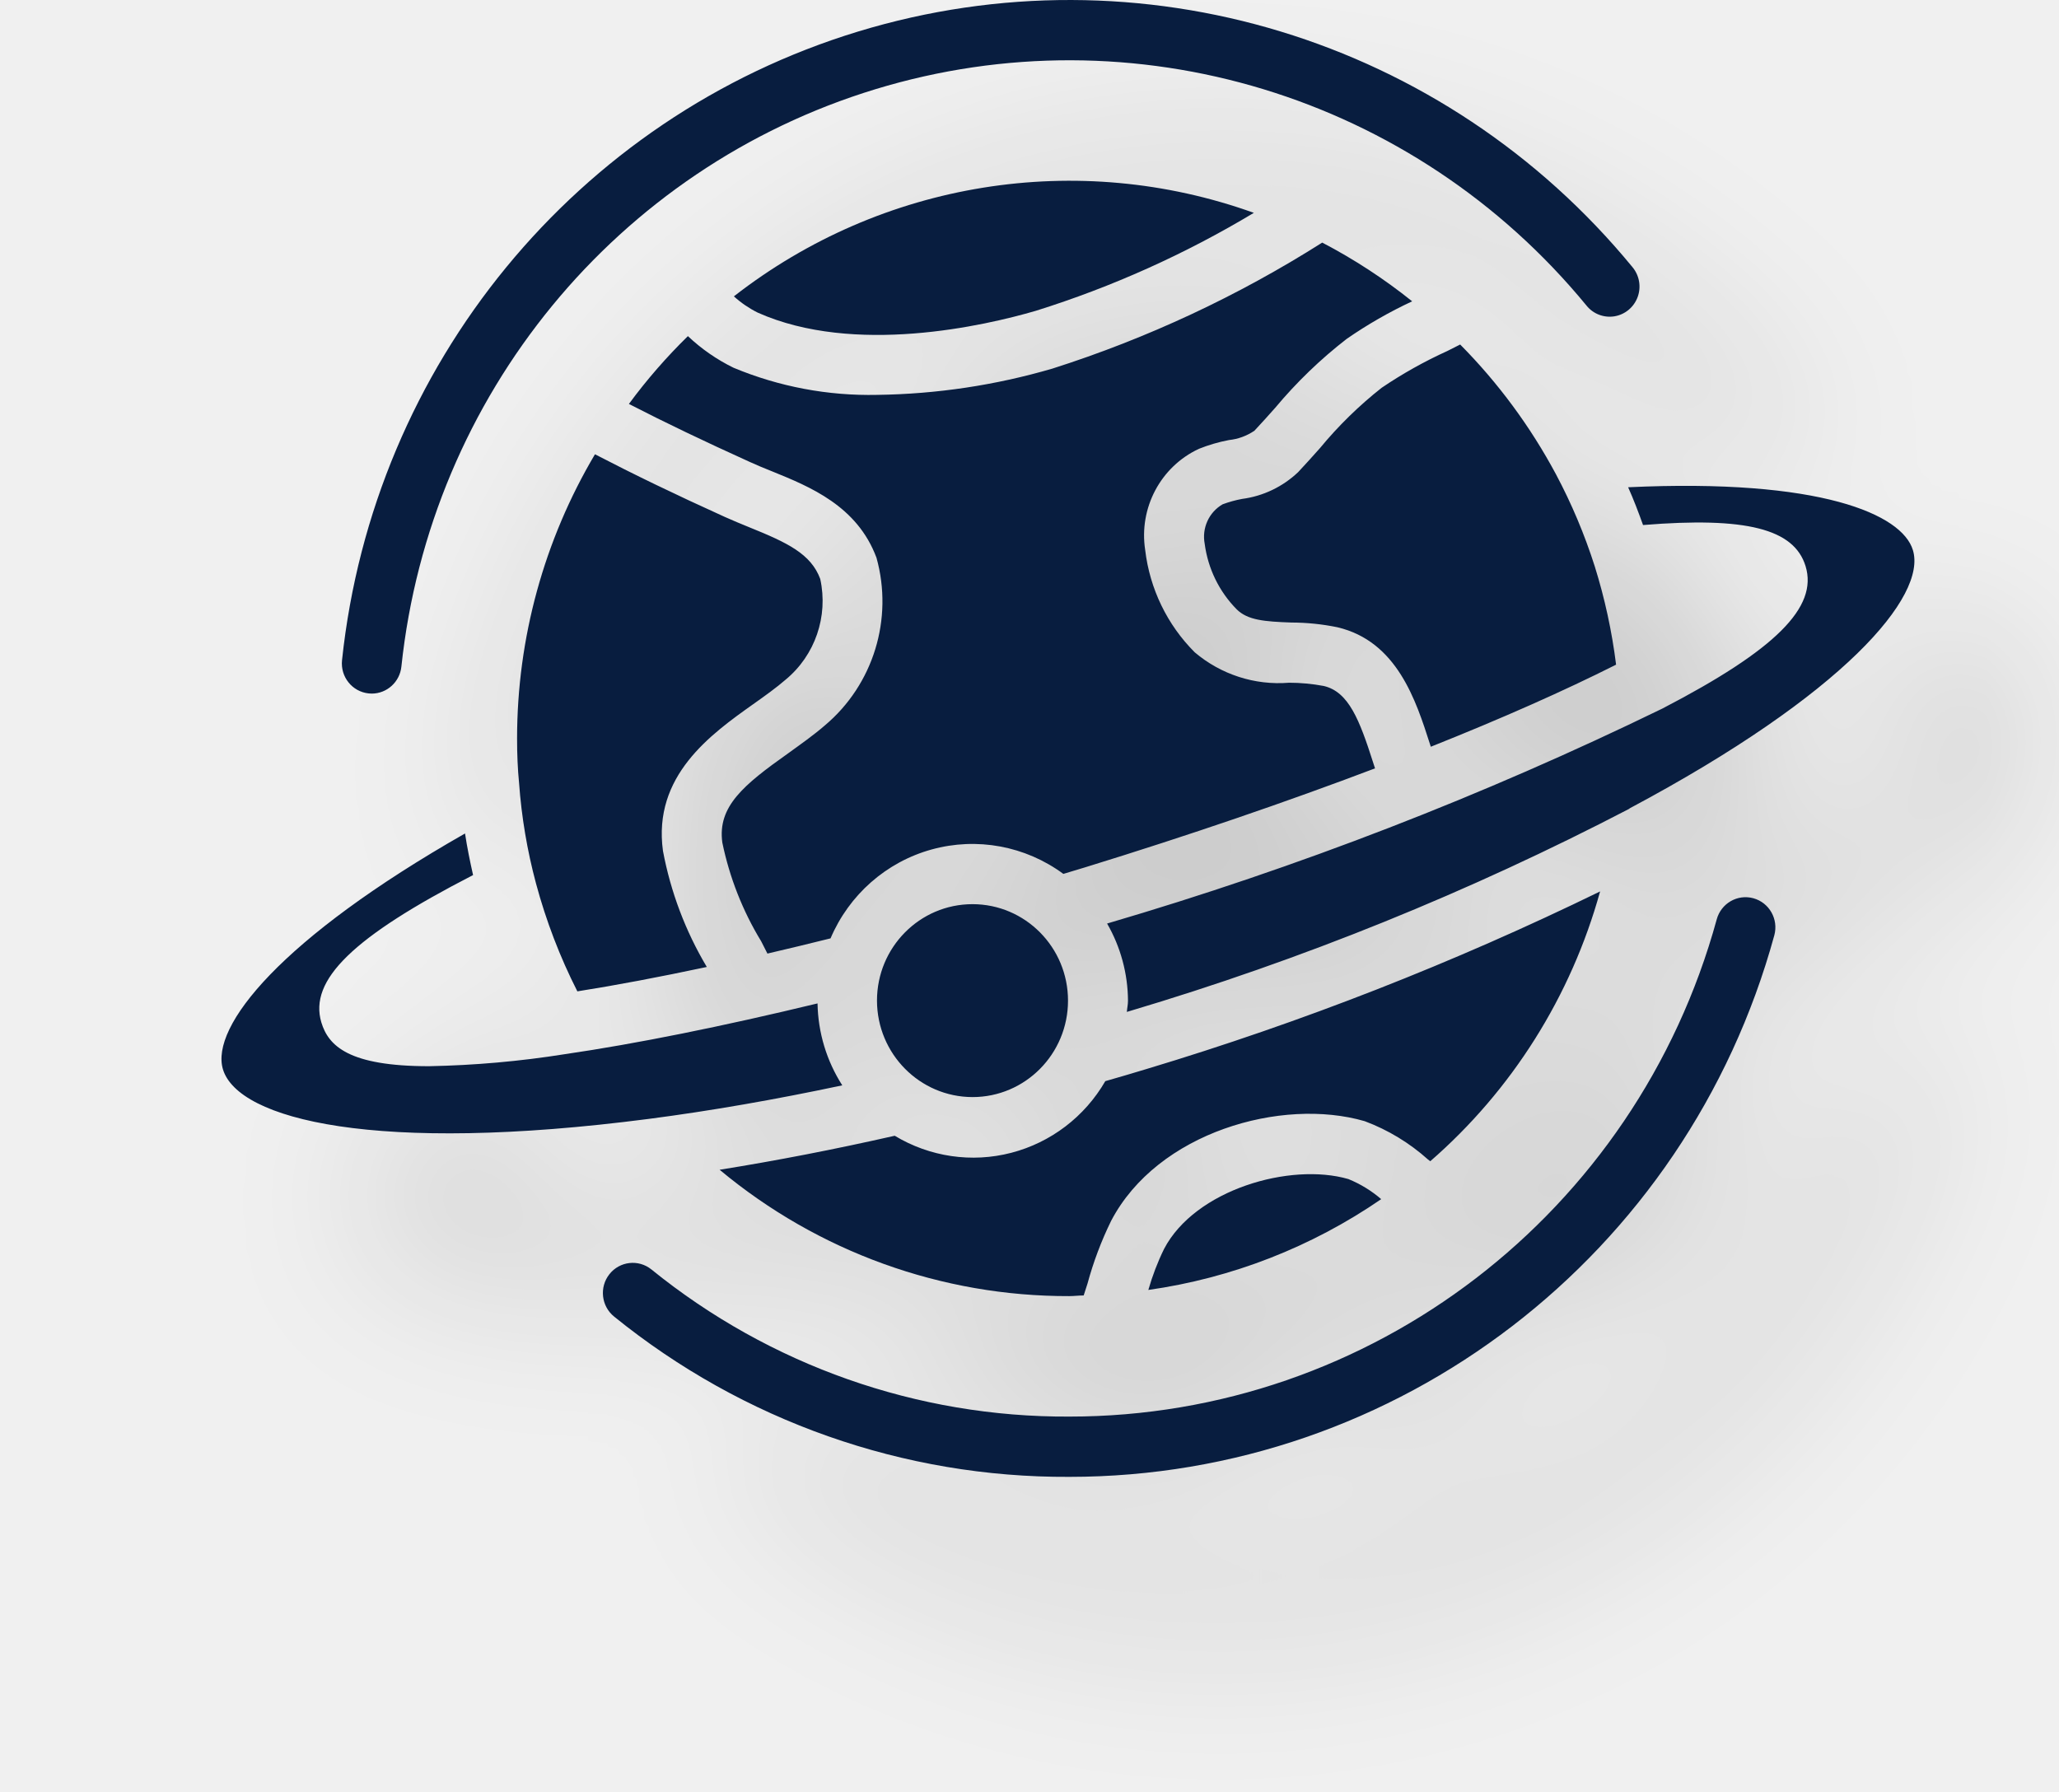
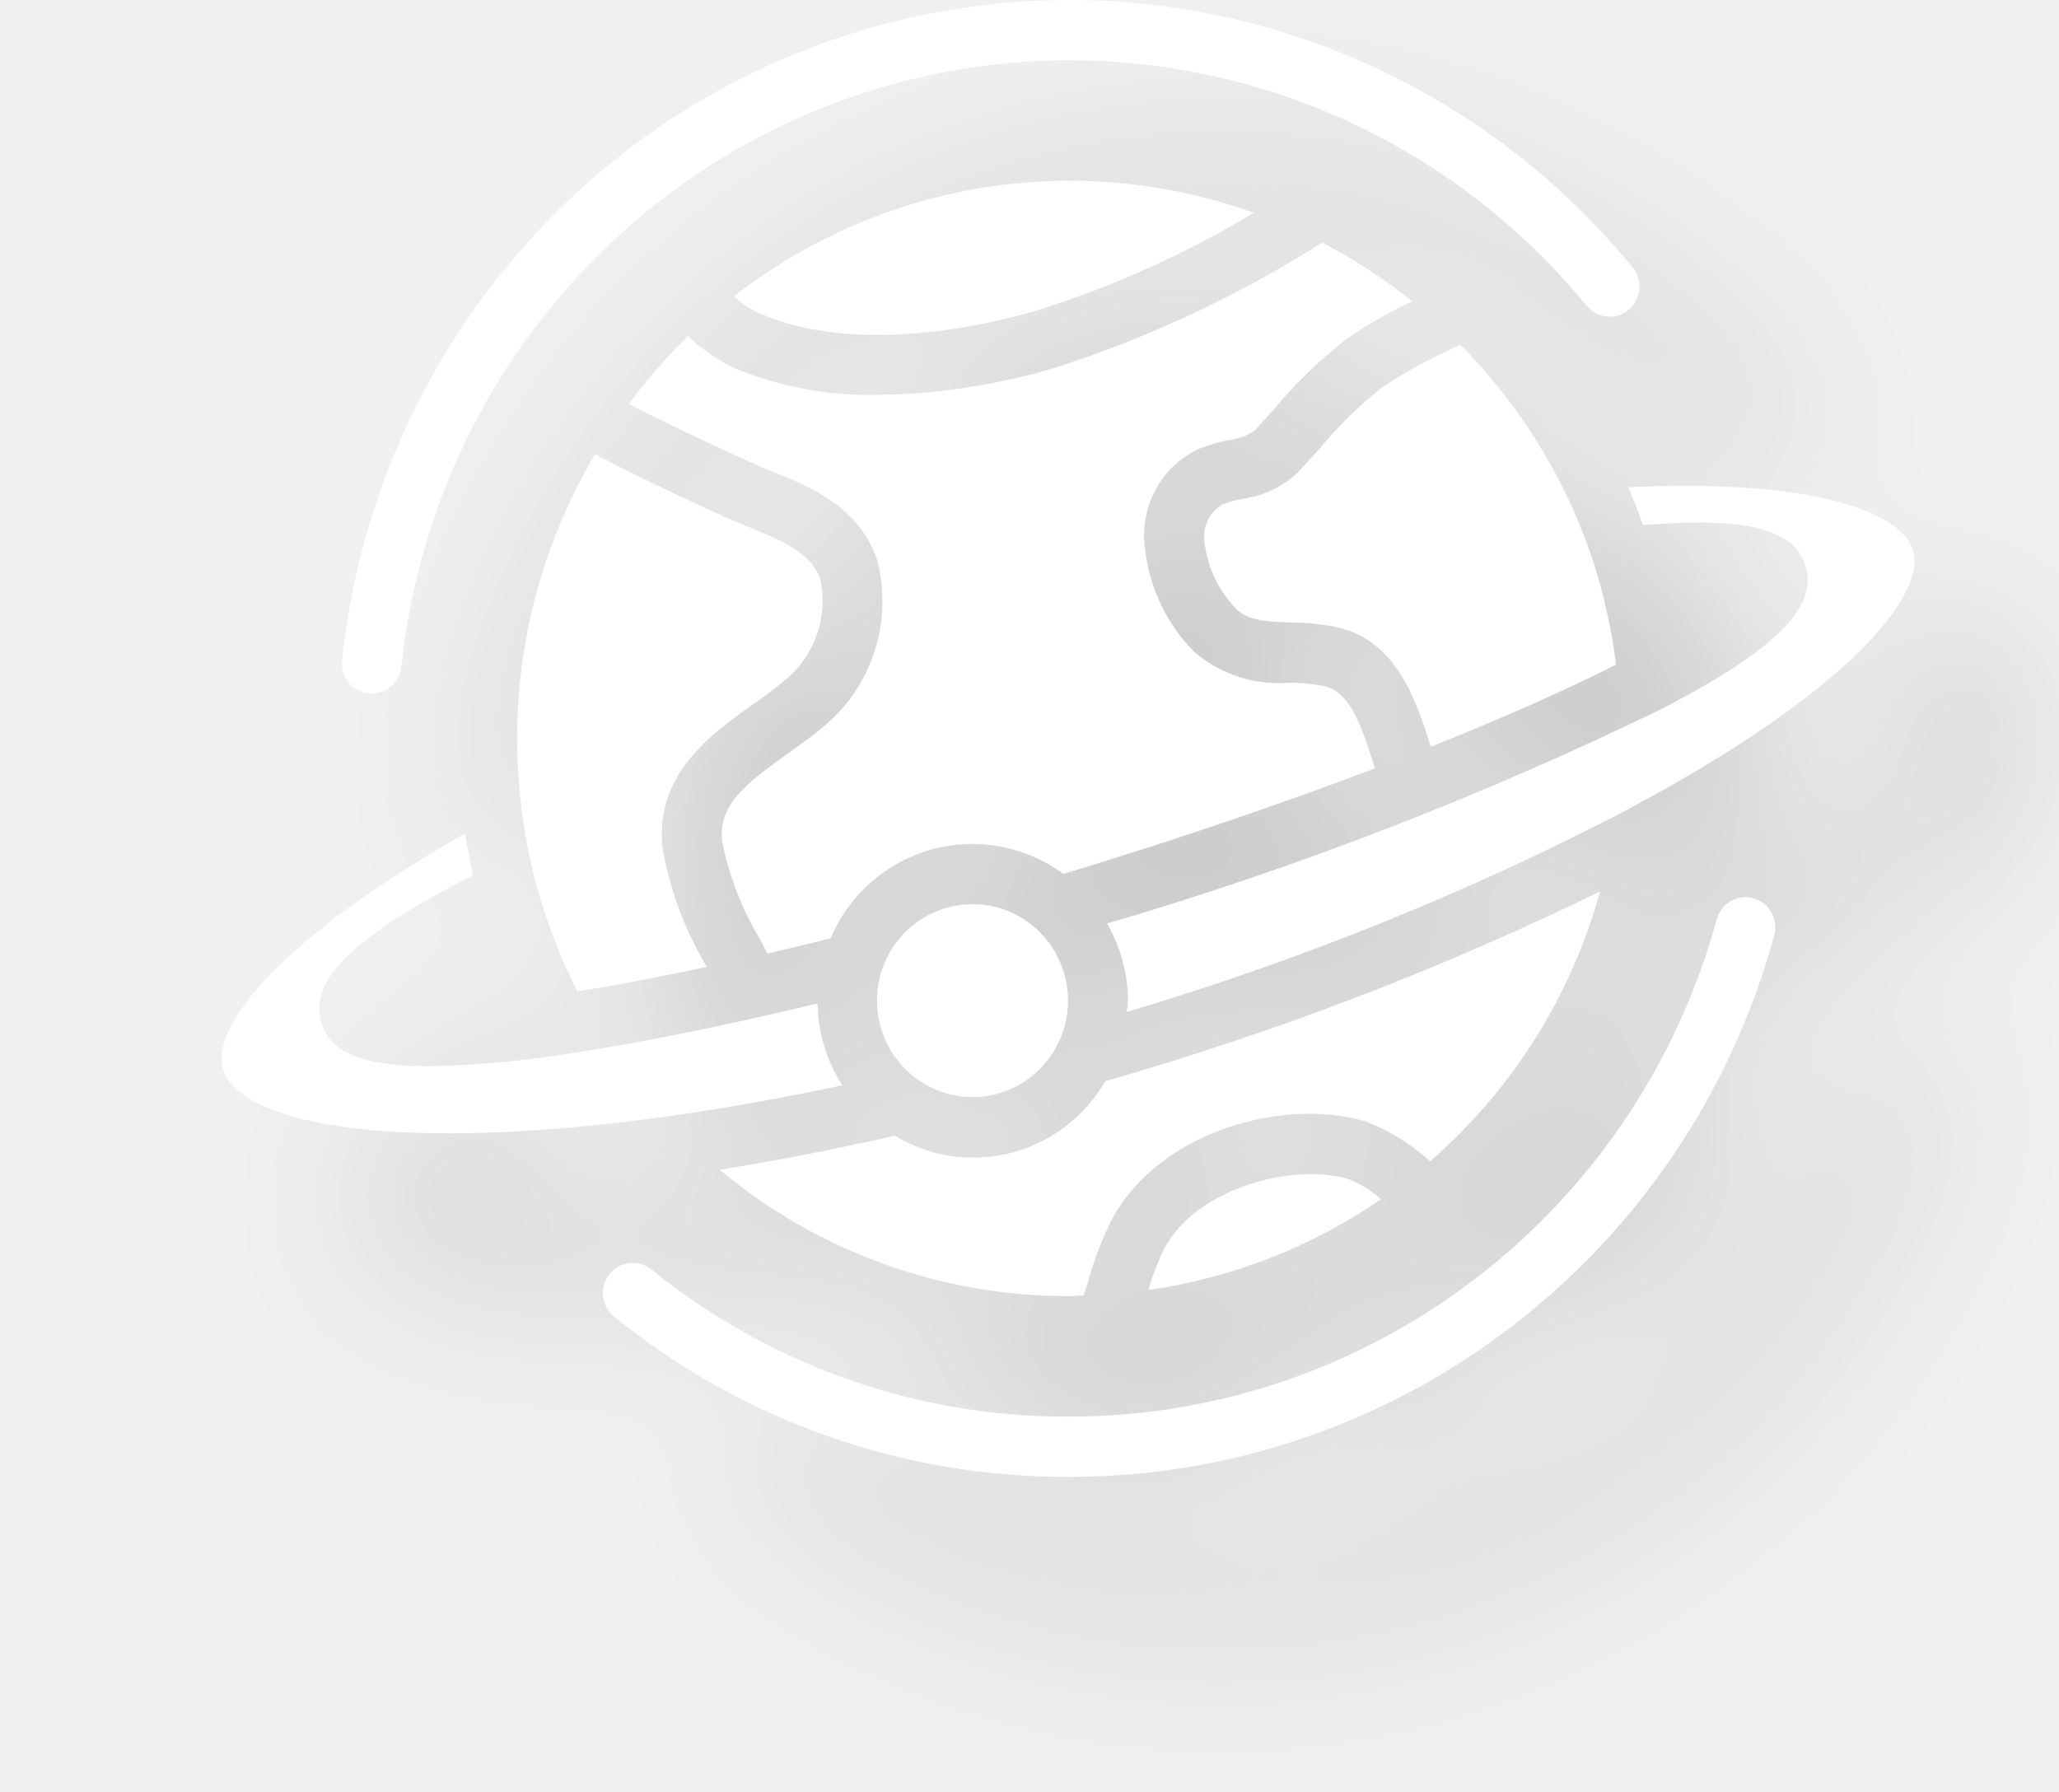
<svg xmlns="http://www.w3.org/2000/svg" width="54" height="47" viewBox="0 0 54 47" fill="none" transform="translate(5)">
  <g filter="url(#filter0_d)">
-     <path d="M4.666 18.187C4.694 18.19 4.722 18.192 4.75 18.192C5.15 18.191 5.485 17.886 5.527 17.484C6.28 10.372 11.177 4.406 17.958 2.34C24.739 0.274 32.087 2.51 36.609 8.016C36.786 8.236 37.067 8.342 37.344 8.296C37.622 8.249 37.853 8.055 37.95 7.789C38.047 7.523 37.995 7.224 37.814 7.007C32.89 1.011 24.89 -1.423 17.505 0.827C10.121 3.077 4.789 9.573 3.97 17.318C3.925 17.752 4.236 18.141 4.666 18.187Z" fill="#081D3F" />
-     <path d="M41.534 24.531C41.648 24.109 41.402 23.675 40.985 23.56C40.567 23.445 40.137 23.694 40.023 24.115C37.909 31.821 30.963 37.156 23.044 37.155C19.061 37.175 15.191 35.813 12.084 33.296C11.746 33.023 11.253 33.079 10.983 33.42C10.713 33.761 10.768 34.259 11.106 34.532C14.49 37.274 18.705 38.758 23.044 38.736C31.669 38.737 39.235 32.925 41.534 24.531Z" fill="#081D3F" />
-     <path d="M35.806 12.437C36.217 13.209 36.558 14.018 36.824 14.853C37.087 15.694 37.275 16.558 37.384 17.433C36.021 18.12 34.377 18.848 32.525 19.586L32.502 19.515C32.137 18.378 31.641 16.82 30.075 16.452C29.677 16.37 29.271 16.329 28.865 16.328C28.166 16.303 27.722 16.268 27.434 15.982C26.975 15.518 26.681 14.915 26.595 14.265C26.516 13.853 26.704 13.436 27.065 13.227C27.231 13.166 27.401 13.118 27.575 13.086C28.126 13.014 28.64 12.768 29.045 12.384C29.238 12.179 29.428 11.966 29.619 11.752C30.101 11.168 30.643 10.638 31.236 10.171C31.782 9.801 32.359 9.478 32.959 9.206C33.071 9.15 33.182 9.092 33.295 9.036C34.291 10.041 35.136 11.187 35.806 12.437ZM27.885 5.582C26.087 6.662 24.168 7.525 22.169 8.151C20.819 8.546 17.404 9.329 14.873 8.2C14.646 8.087 14.436 7.944 14.247 7.773C18.128 4.75 23.264 3.924 27.882 5.582H27.885ZM13.041 8.816C13.397 9.152 13.8 9.432 14.239 9.646C15.432 10.143 16.715 10.385 18.006 10.357C19.561 10.336 21.106 10.105 22.6 9.668C25.089 8.875 27.467 7.764 29.677 6.363C30.511 6.798 31.301 7.314 32.036 7.903C31.436 8.183 30.862 8.512 30.318 8.889C29.631 9.421 29.004 10.026 28.447 10.693C28.264 10.898 28.084 11.101 27.899 11.297C27.7 11.433 27.47 11.517 27.231 11.542C26.962 11.593 26.698 11.67 26.443 11.772C25.439 12.239 24.864 13.323 25.034 14.426C25.154 15.443 25.612 16.388 26.333 17.109C27.022 17.693 27.911 17.98 28.808 17.907C29.113 17.907 29.418 17.936 29.717 17.992C30.373 18.145 30.657 18.888 31.013 20.002C31.029 20.053 31.046 20.102 31.062 20.153C28.745 21.032 26.171 21.913 23.468 22.746C23.272 22.807 23.077 22.864 22.888 22.921C21.892 22.187 20.62 21.952 19.431 22.281C18.243 22.61 17.268 23.468 16.782 24.612C16.219 24.752 15.666 24.886 15.127 25.011C15.071 24.903 15.018 24.796 14.962 24.687C14.477 23.891 14.133 23.015 13.944 22.1C13.813 21.151 14.506 20.584 15.667 19.761C15.995 19.523 16.334 19.286 16.635 19.025C17.904 17.957 18.434 16.235 17.987 14.629C17.482 13.27 16.242 12.766 15.247 12.362C15.049 12.283 14.855 12.204 14.664 12.116C13.458 11.57 12.432 11.078 11.494 10.595C11.961 9.96 12.479 9.366 13.041 8.816ZM18 26.245C18 24.848 19.121 23.715 20.505 23.715C21.889 23.715 23.01 24.848 23.01 26.245C23.01 27.642 21.889 28.775 20.505 28.775C19.123 28.772 18.003 27.641 18 26.245ZM10.604 11.915C11.611 12.438 12.71 12.97 14.011 13.559C14.219 13.653 14.435 13.741 14.652 13.83C15.646 14.232 16.267 14.524 16.512 15.185C16.727 16.166 16.377 17.187 15.607 17.824C15.363 18.036 15.068 18.247 14.756 18.468C13.642 19.259 12.117 20.347 12.387 22.317C12.588 23.392 12.978 24.424 13.537 25.362C12.308 25.624 11.166 25.84 10.142 26.002C9.684 25.1 9.321 24.152 9.058 23.174C8.826 22.31 8.677 21.426 8.613 20.533C8.577 20.17 8.561 19.789 8.561 19.367C8.562 16.742 9.269 14.167 10.604 11.915ZM0.847 28.047C0.51 26.923 2.366 24.612 7.196 21.861C7.252 22.231 7.326 22.592 7.407 22.952C4.255 24.572 3.096 25.706 3.428 26.817C3.615 27.433 4.146 27.965 6.251 27.965C7.445 27.942 8.636 27.837 9.816 27.649C11.671 27.379 13.943 26.922 16.441 26.318C16.454 27.082 16.679 27.826 17.09 28.467C15.335 28.84 13.632 29.137 12.016 29.347C4.853 30.277 1.245 29.364 0.847 28.047ZM25.117 33.832C25.223 33.463 25.36 33.103 25.529 32.758C26.341 31.203 28.837 30.483 30.363 30.925C30.677 31.053 30.968 31.231 31.224 31.452C29.395 32.709 27.304 33.524 25.113 33.834L25.117 33.832ZM32.513 30.459C32.492 30.443 32.473 30.43 32.452 30.413C31.965 29.976 31.402 29.635 30.791 29.407C28.617 28.775 25.354 29.698 24.14 32.023C23.882 32.55 23.675 33.101 23.521 33.668C23.489 33.773 23.453 33.875 23.421 33.978C23.294 33.978 23.172 33.995 23.045 33.995C19.698 34.005 16.454 32.833 13.873 30.681C15.354 30.444 16.893 30.146 18.465 29.789C19.385 30.344 20.485 30.506 21.523 30.236C22.56 29.967 23.448 29.29 23.988 28.357C24.346 28.254 24.703 28.151 25.065 28.04C29.149 26.811 33.128 25.253 36.965 23.381C36.203 26.133 34.653 28.595 32.509 30.459H32.513ZM37.736 21.21C33.537 23.396 29.142 25.175 24.61 26.524C24.592 26.53 24.573 26.535 24.553 26.541C24.56 26.442 24.583 26.349 24.583 26.248C24.579 25.536 24.39 24.838 24.035 24.223C29.036 22.755 33.907 20.869 38.599 18.584L38.614 18.576C41.567 17.042 42.685 15.926 42.353 14.848C42.052 13.869 40.788 13.551 38.091 13.771C37.971 13.437 37.846 13.105 37.7 12.78C42.743 12.543 44.884 13.487 45.168 14.428C45.538 15.635 43.38 18.199 37.732 21.206L37.736 21.21Z" fill="#081D3F" />
+     <path d="M4.666 18.187C4.694 18.19 4.722 18.192 4.75 18.192C5.15 18.191 5.485 17.886 5.527 17.484C6.28 10.372 11.177 4.406 17.958 2.34C24.739 0.274 32.087 2.51 36.609 8.016C36.786 8.236 37.067 8.342 37.344 8.296C37.622 8.249 37.853 8.055 37.95 7.789C38.047 7.523 37.995 7.224 37.814 7.007C32.89 1.011 24.89 -1.423 17.505 0.827C10.121 3.077 4.789 9.573 3.97 17.318C3.925 17.752 4.236 18.141 4.666 18.187Z" fill="#fff" />
+     <path d="M41.534 24.531C41.648 24.109 41.402 23.675 40.985 23.56C40.567 23.445 40.137 23.694 40.023 24.115C37.909 31.821 30.963 37.156 23.044 37.155C19.061 37.175 15.191 35.813 12.084 33.296C11.746 33.023 11.253 33.079 10.983 33.42C10.713 33.761 10.768 34.259 11.106 34.532C14.49 37.274 18.705 38.758 23.044 38.736C31.669 38.737 39.235 32.925 41.534 24.531Z" fill="#fff" />
+     <path d="M35.806 12.437C36.217 13.209 36.558 14.018 36.824 14.853C37.087 15.694 37.275 16.558 37.384 17.433C36.021 18.12 34.377 18.848 32.525 19.586L32.502 19.515C32.137 18.378 31.641 16.82 30.075 16.452C29.677 16.37 29.271 16.329 28.865 16.328C28.166 16.303 27.722 16.268 27.434 15.982C26.975 15.518 26.681 14.915 26.595 14.265C26.516 13.853 26.704 13.436 27.065 13.227C27.231 13.166 27.401 13.118 27.575 13.086C28.126 13.014 28.64 12.768 29.045 12.384C29.238 12.179 29.428 11.966 29.619 11.752C30.101 11.168 30.643 10.638 31.236 10.171C31.782 9.801 32.359 9.478 32.959 9.206C33.071 9.15 33.182 9.092 33.295 9.036C34.291 10.041 35.136 11.187 35.806 12.437ZM27.885 5.582C26.087 6.662 24.168 7.525 22.169 8.151C20.819 8.546 17.404 9.329 14.873 8.2C14.646 8.087 14.436 7.944 14.247 7.773C18.128 4.75 23.264 3.924 27.882 5.582H27.885ZM13.041 8.816C13.397 9.152 13.8 9.432 14.239 9.646C15.432 10.143 16.715 10.385 18.006 10.357C19.561 10.336 21.106 10.105 22.6 9.668C25.089 8.875 27.467 7.764 29.677 6.363C30.511 6.798 31.301 7.314 32.036 7.903C31.436 8.183 30.862 8.512 30.318 8.889C29.631 9.421 29.004 10.026 28.447 10.693C28.264 10.898 28.084 11.101 27.899 11.297C27.7 11.433 27.47 11.517 27.231 11.542C26.962 11.593 26.698 11.67 26.443 11.772C25.439 12.239 24.864 13.323 25.034 14.426C25.154 15.443 25.612 16.388 26.333 17.109C27.022 17.693 27.911 17.98 28.808 17.907C29.113 17.907 29.418 17.936 29.717 17.992C30.373 18.145 30.657 18.888 31.013 20.002C31.029 20.053 31.046 20.102 31.062 20.153C28.745 21.032 26.171 21.913 23.468 22.746C23.272 22.807 23.077 22.864 22.888 22.921C21.892 22.187 20.62 21.952 19.431 22.281C18.243 22.61 17.268 23.468 16.782 24.612C16.219 24.752 15.666 24.886 15.127 25.011C15.071 24.903 15.018 24.796 14.962 24.687C14.477 23.891 14.133 23.015 13.944 22.1C13.813 21.151 14.506 20.584 15.667 19.761C15.995 19.523 16.334 19.286 16.635 19.025C17.904 17.957 18.434 16.235 17.987 14.629C17.482 13.27 16.242 12.766 15.247 12.362C15.049 12.283 14.855 12.204 14.664 12.116C13.458 11.57 12.432 11.078 11.494 10.595C11.961 9.96 12.479 9.366 13.041 8.816ZM18 26.245C18 24.848 19.121 23.715 20.505 23.715C21.889 23.715 23.01 24.848 23.01 26.245C23.01 27.642 21.889 28.775 20.505 28.775C19.123 28.772 18.003 27.641 18 26.245ZM10.604 11.915C11.611 12.438 12.71 12.97 14.011 13.559C14.219 13.653 14.435 13.741 14.652 13.83C15.646 14.232 16.267 14.524 16.512 15.185C16.727 16.166 16.377 17.187 15.607 17.824C15.363 18.036 15.068 18.247 14.756 18.468C13.642 19.259 12.117 20.347 12.387 22.317C12.588 23.392 12.978 24.424 13.537 25.362C12.308 25.624 11.166 25.84 10.142 26.002C9.684 25.1 9.321 24.152 9.058 23.174C8.826 22.31 8.677 21.426 8.613 20.533C8.577 20.17 8.561 19.789 8.561 19.367C8.562 16.742 9.269 14.167 10.604 11.915ZM0.847 28.047C0.51 26.923 2.366 24.612 7.196 21.861C7.252 22.231 7.326 22.592 7.407 22.952C4.255 24.572 3.096 25.706 3.428 26.817C3.615 27.433 4.146 27.965 6.251 27.965C7.445 27.942 8.636 27.837 9.816 27.649C11.671 27.379 13.943 26.922 16.441 26.318C16.454 27.082 16.679 27.826 17.09 28.467C15.335 28.84 13.632 29.137 12.016 29.347C4.853 30.277 1.245 29.364 0.847 28.047ZM25.117 33.832C25.223 33.463 25.36 33.103 25.529 32.758C26.341 31.203 28.837 30.483 30.363 30.925C30.677 31.053 30.968 31.231 31.224 31.452C29.395 32.709 27.304 33.524 25.113 33.834L25.117 33.832ZM32.513 30.459C32.492 30.443 32.473 30.43 32.452 30.413C31.965 29.976 31.402 29.635 30.791 29.407C28.617 28.775 25.354 29.698 24.14 32.023C23.882 32.55 23.675 33.101 23.521 33.668C23.489 33.773 23.453 33.875 23.421 33.978C23.294 33.978 23.172 33.995 23.045 33.995C19.698 34.005 16.454 32.833 13.873 30.681C15.354 30.444 16.893 30.146 18.465 29.789C19.385 30.344 20.485 30.506 21.523 30.236C22.56 29.967 23.448 29.29 23.988 28.357C24.346 28.254 24.703 28.151 25.065 28.04C29.149 26.811 33.128 25.253 36.965 23.381C36.203 26.133 34.653 28.595 32.509 30.459H32.513ZM37.736 21.21C33.537 23.396 29.142 25.175 24.61 26.524C24.592 26.53 24.573 26.535 24.553 26.541C24.56 26.442 24.583 26.349 24.583 26.248C24.579 25.536 24.39 24.838 24.035 24.223C29.036 22.755 33.907 20.869 38.599 18.584L38.614 18.576C41.567 17.042 42.685 15.926 42.353 14.848C42.052 13.869 40.788 13.551 38.091 13.771C37.971 13.437 37.846 13.105 37.7 12.78C42.743 12.543 44.884 13.487 45.168 14.428C45.538 15.635 43.38 18.199 37.732 21.206L37.736 21.21Z" fill="#fff" />
  </g>
  <defs>
    <filter id="filter0_d" x="0.809" y="0" width="52.4" height="46.736" filterUnits="userSpaceOnUse" color-interpolation-filters="sRGB">
      <feFlood flood-opacity="0" result="BackgroundImageFix" />
      <feColorMatrix in="SourceAlpha" type="matrix" values="0 0 0 0 0 0 0 0 0 0 0 0 0 0 0 0 0 0 127 0" />
      <feOffset dx="4" dy="4" />
      <feGaussianBlur stdDeviation="2" />
      <feColorMatrix type="matrix" values="0 0 0 0 0 0 0 0 0 0 0 0 0 0 0 0 0 0 0.15 0" />
      <feBlend mode="normal" in2="BackgroundImageFix" result="effect1_dropShadow" />
      <feBlend mode="normal" in="SourceGraphic" in2="effect1_dropShadow" result="shape" />
    </filter>
  </defs>
</svg>
